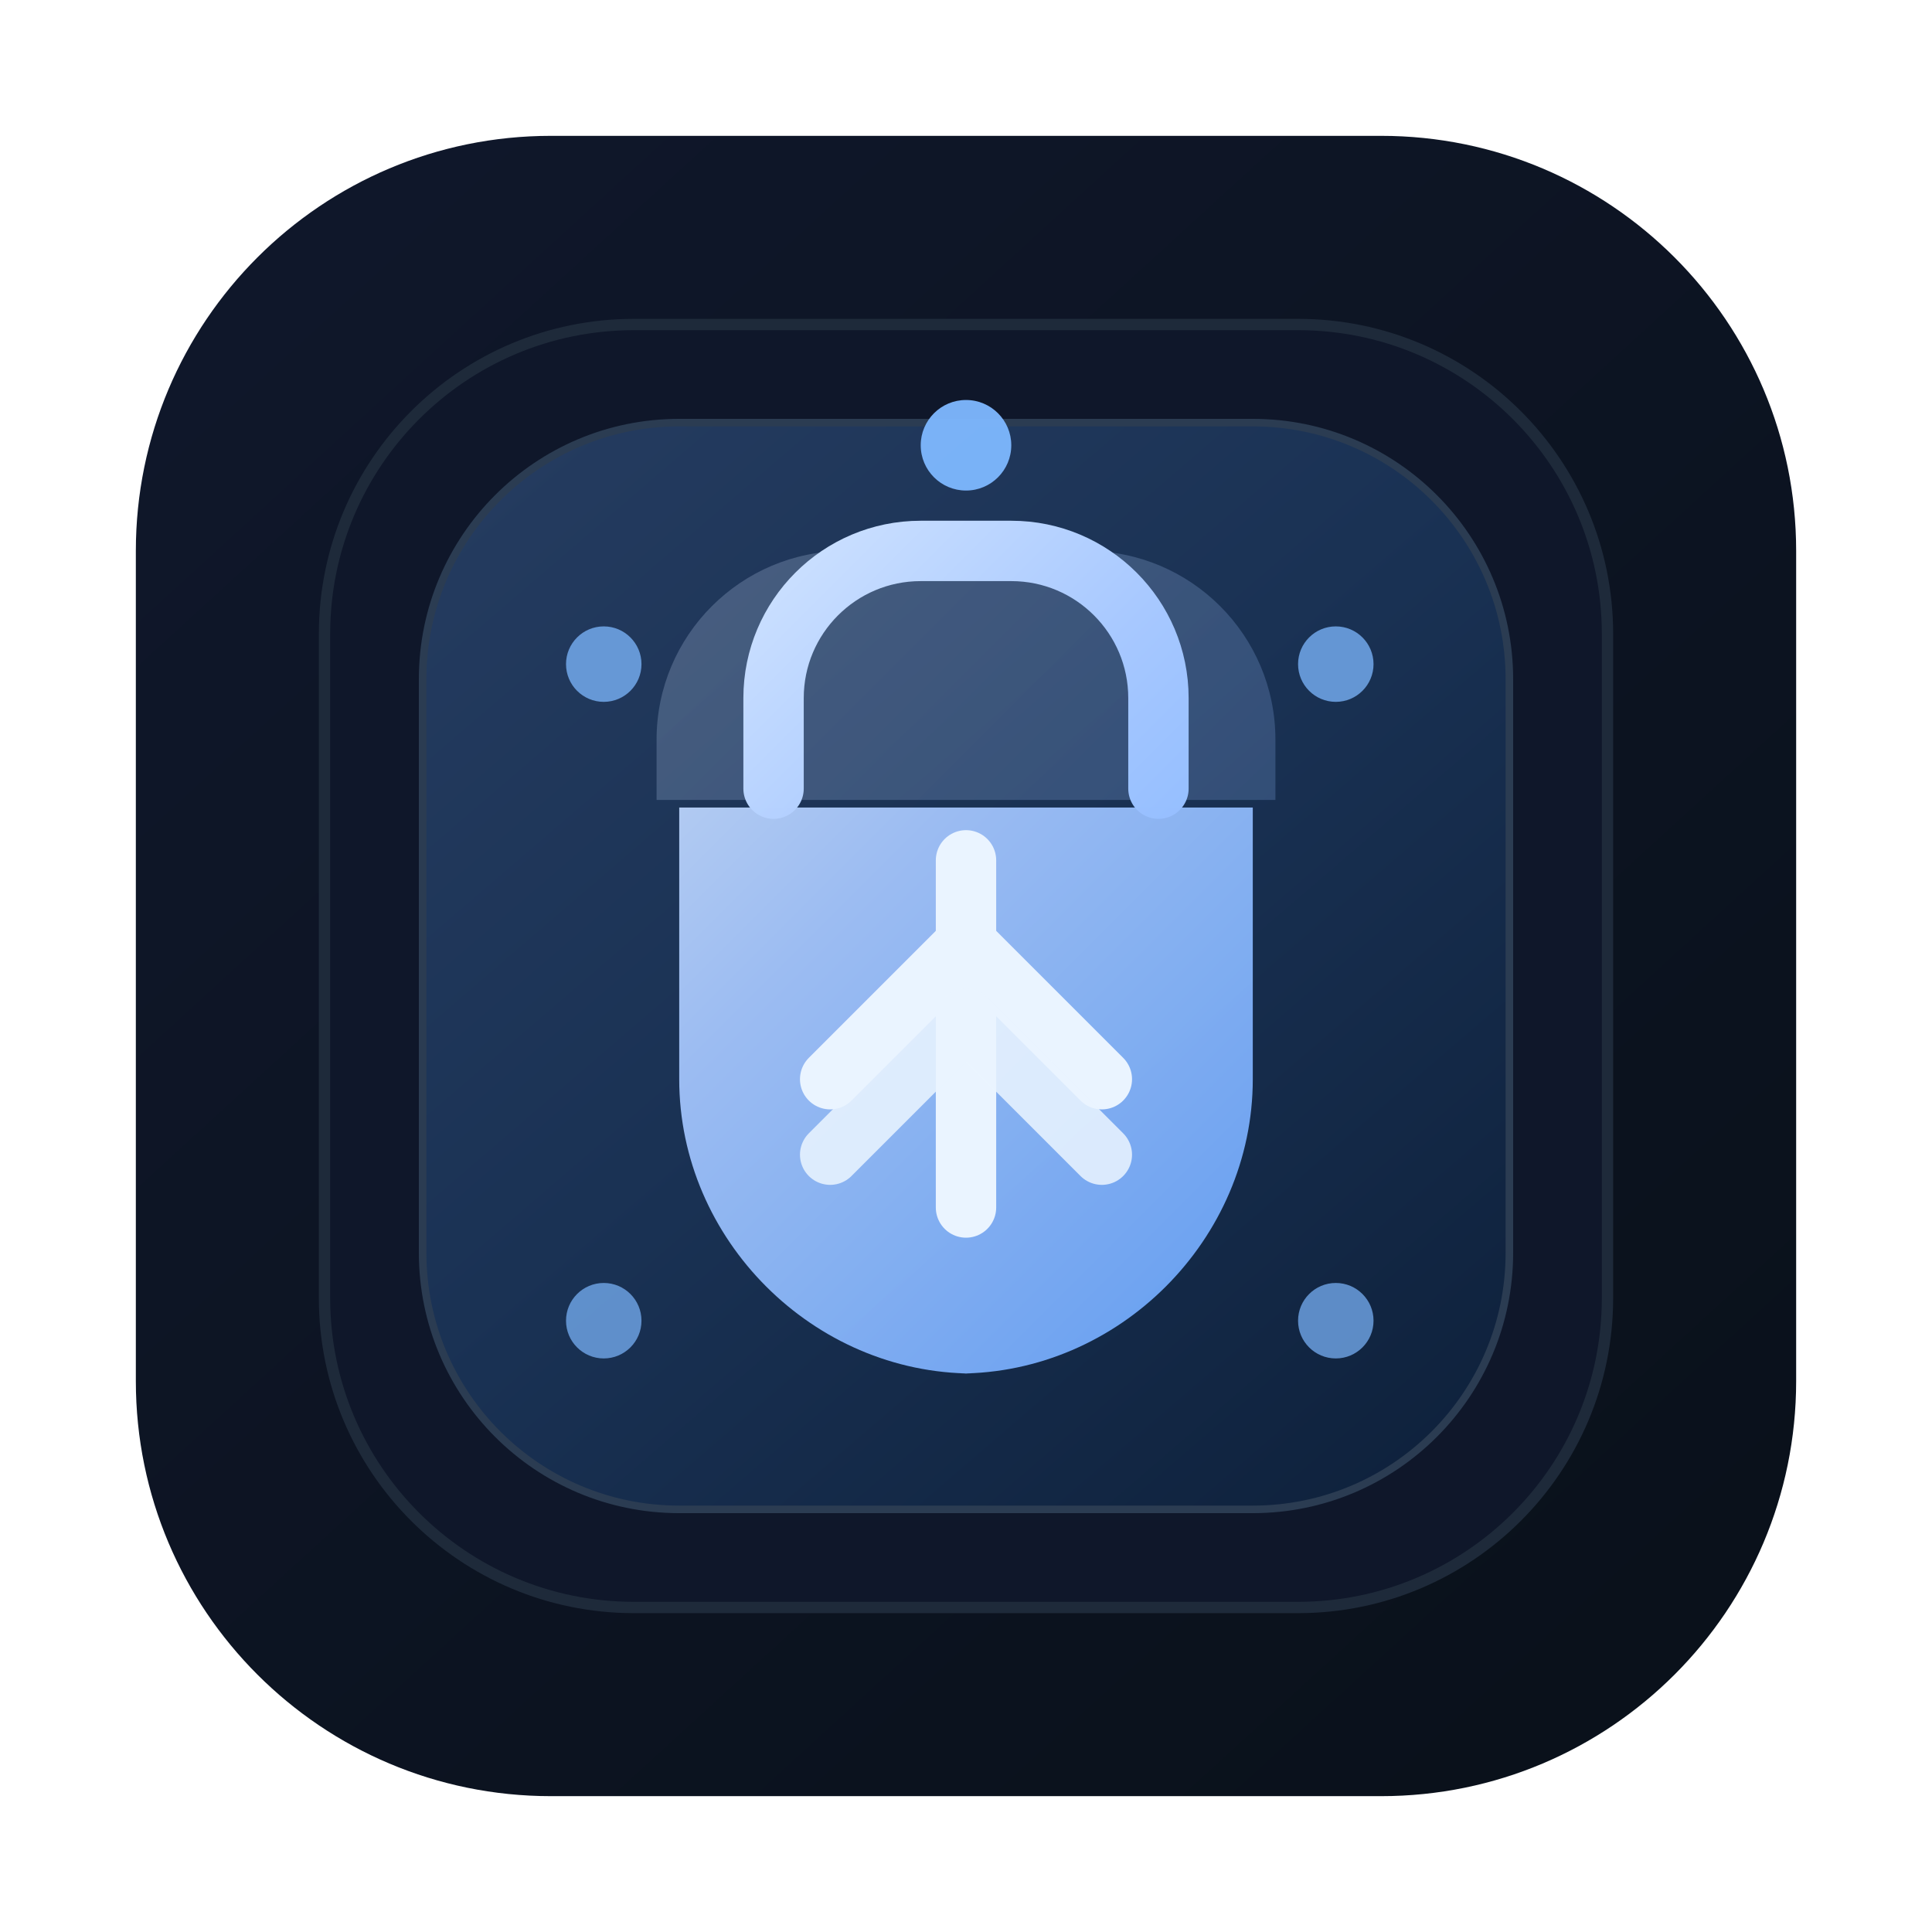
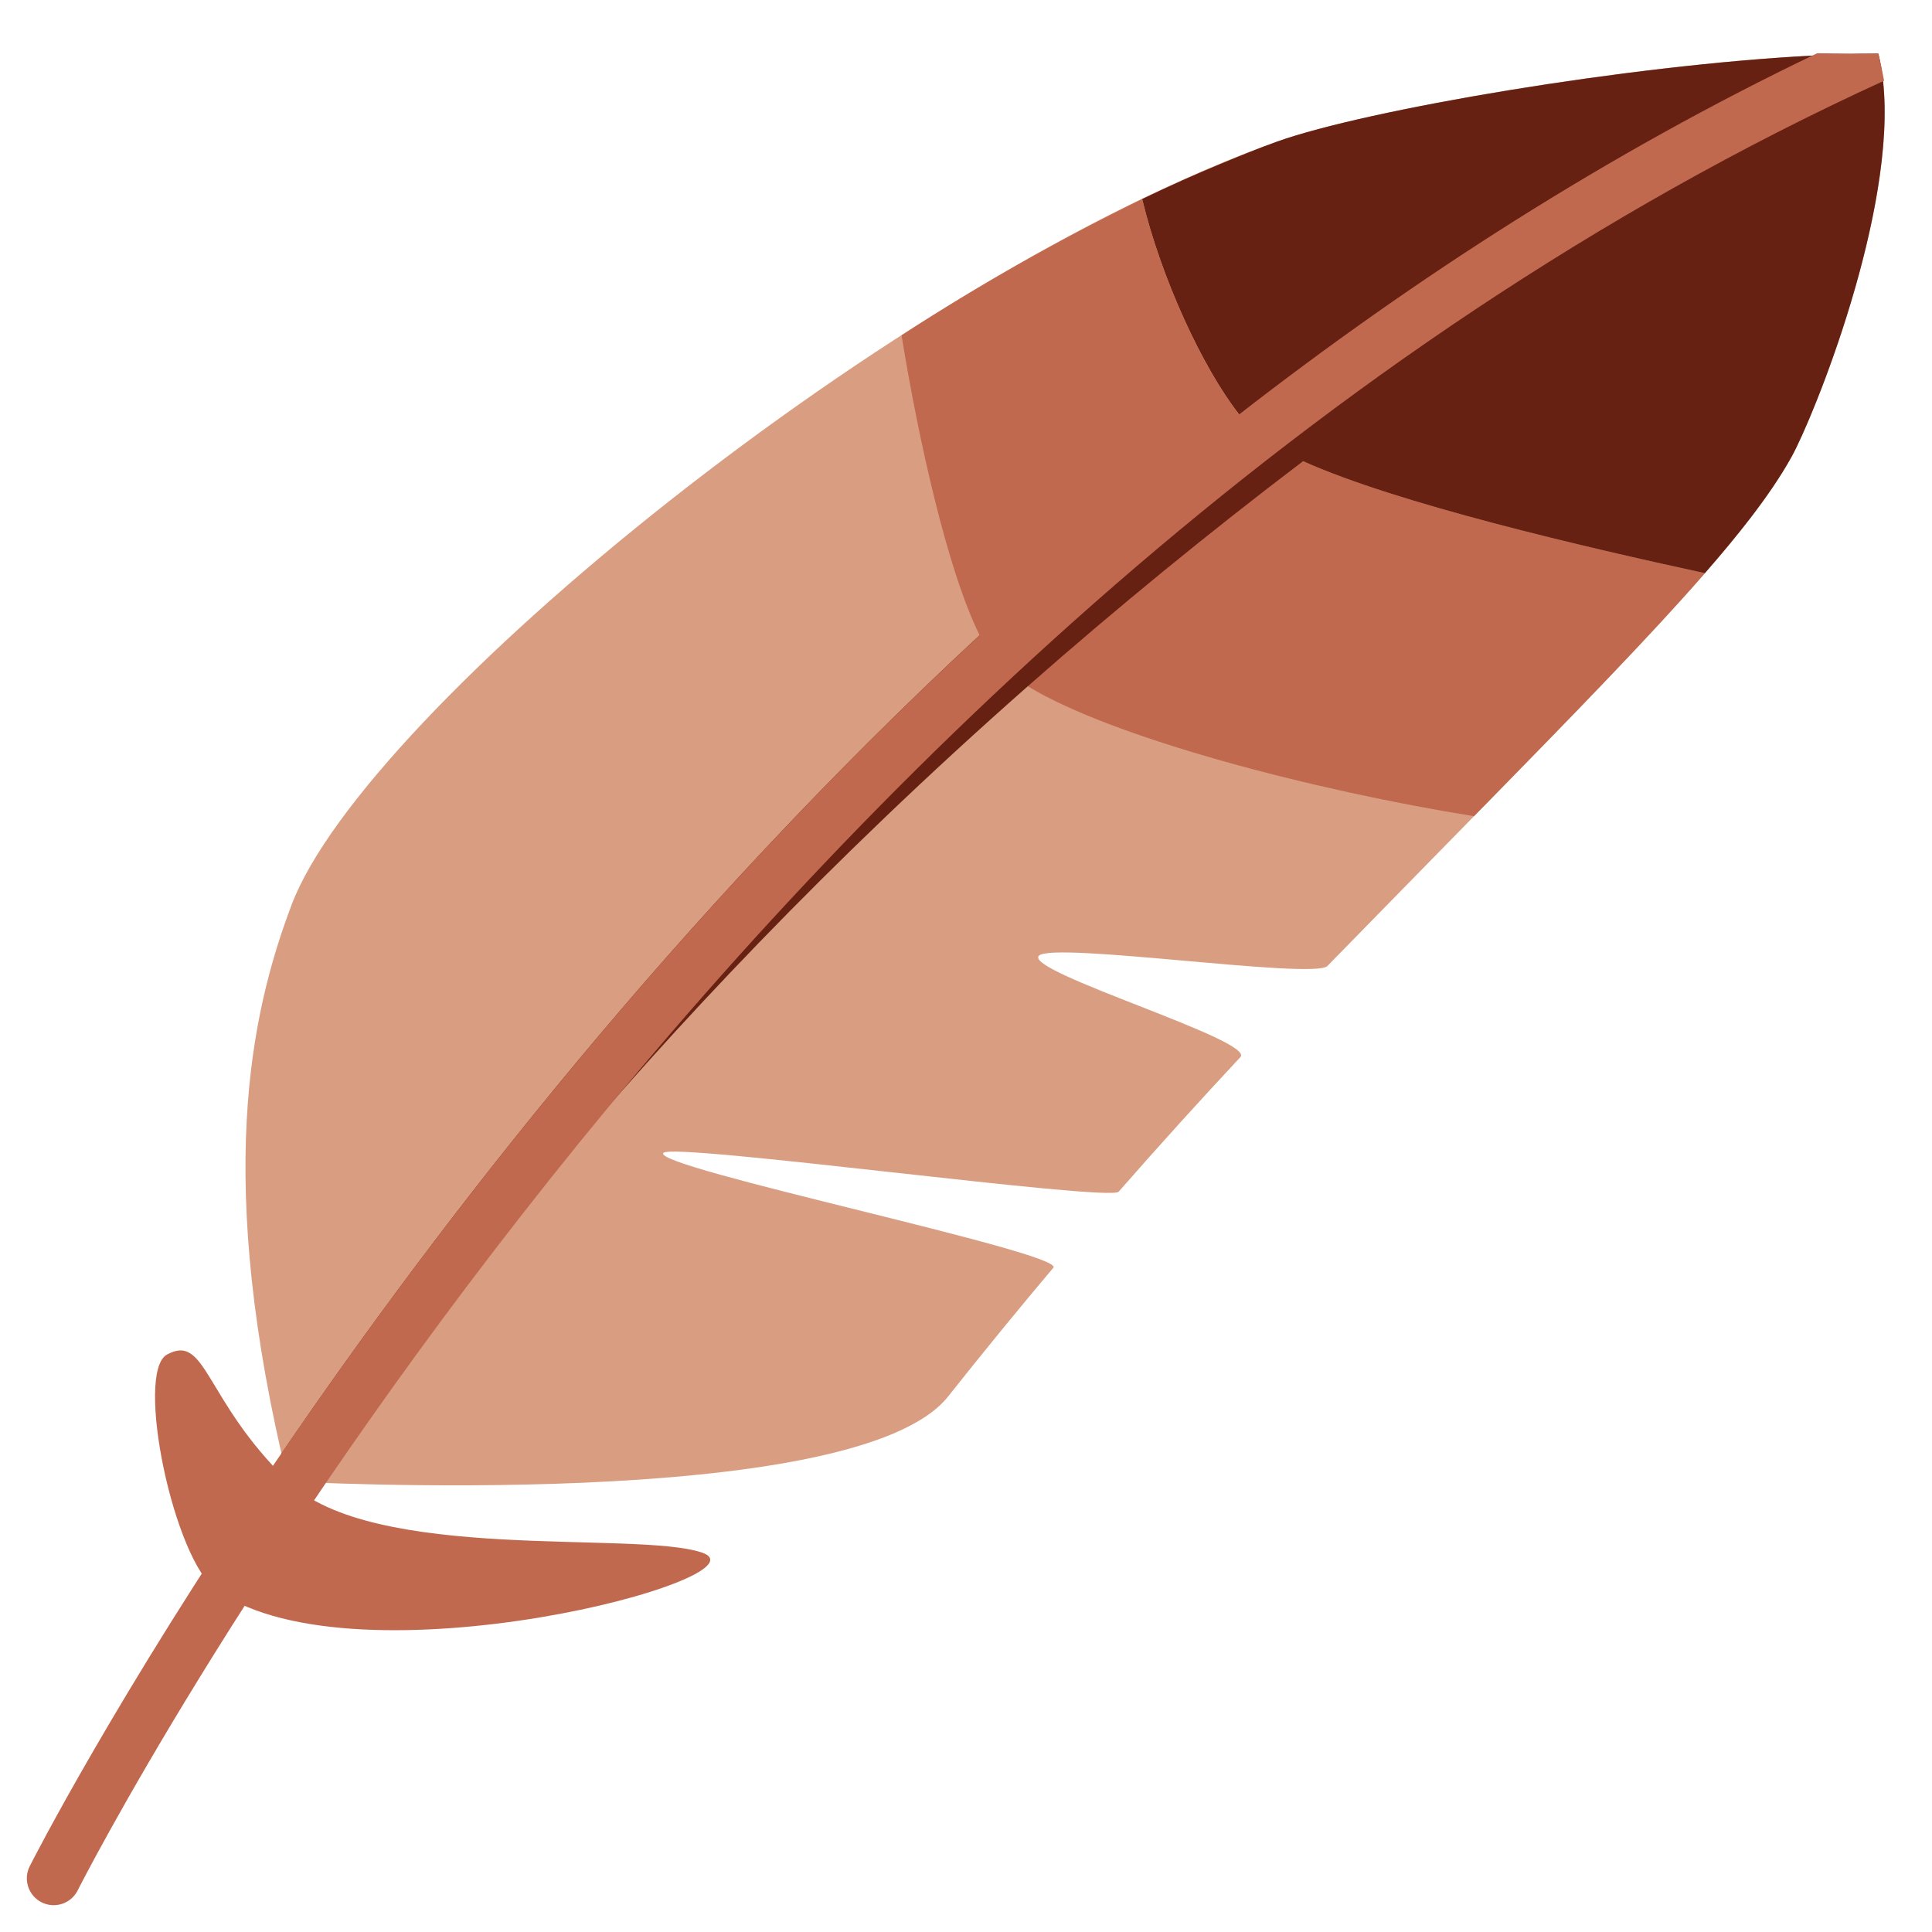
- <svg xmlns="http://www.w3.org/2000/svg" width="512" height="512" viewBox="0 0 512 512" fill="none">
-   <defs>
-     <linearGradient id="bg" x1="84" y1="64" x2="428" y2="440" gradientUnits="userSpaceOnUse">
-       <stop stop-color="#0F172A" />
-       <stop offset="1" stop-color="#0A111B" />
-     </linearGradient>
-     <linearGradient id="panel" x1="140" y1="120" x2="372" y2="390" gradientUnits="userSpaceOnUse">
-       <stop stop-color="#243B5F" />
-       <stop offset="0.5" stop-color="#193153" />
-       <stop offset="1" stop-color="#0F223D" />
-     </linearGradient>
-     <linearGradient id="glyph" x1="154" y1="150" x2="356" y2="352" gradientUnits="userSpaceOnUse">
-       <stop stop-color="#DCEBFF" />
-       <stop offset="0.4" stop-color="#A7C8FF" />
-       <stop offset="1" stop-color="#66A6FF" />
-     </linearGradient>
-   </defs>
-   <rect x="36" y="36" width="440" height="440" rx="110" fill="url(#bg)" />
-   <rect x="86" y="86" width="340" height="340" rx="82" fill="#0F172A" stroke="#1E2A3A" stroke-width="3" />
-   <rect x="112" y="112" width="288" height="288" rx="68" fill="url(#panel)" stroke="#2B3C52" stroke-width="2" />
-   <path d="M174 196C174 168.386 196.386 146 224 146H288C315.614 146 338 168.386 338 196V212H174V196Z" fill="url(#glyph)" fill-opacity="0.22" />
-   <path d="M205 209V185C205 163.461 222.461 146 244 146H268C289.539 146 307 163.461 307 185V209" stroke="url(#glyph)" stroke-width="16" stroke-linecap="round" />
-   <path d="M180 214H332V286C332 328.526 296.526 364 254 364H258C215.474 364 180 328.526 180 286V214Z" fill="url(#glyph)" fill-opacity="0.92" />
-   <path d="M256 228V320" stroke="#EAF4FF" stroke-width="16" stroke-linecap="round" />
-   <path d="M220 286L256 250L292 286" stroke="#EAF4FF" stroke-width="16" stroke-linecap="round" stroke-linejoin="round" />
-   <path d="M220 306L256 270L292 306" stroke="#EAF4FF" stroke-width="16" stroke-linecap="round" stroke-linejoin="round" opacity="0.86" />
-   <circle cx="256" cy="118" r="12" fill="#7EB8FF" fill-opacity="0.95" />
-   <circle cx="354" cy="176" r="10" fill="#7EB8FF" fill-opacity="0.75" />
-   <circle cx="160" cy="176" r="10" fill="#7EB8FF" fill-opacity="0.75" />
-   <circle cx="354" cy="350" r="10" fill="#7EB8FF" fill-opacity="0.7" />
-   <circle cx="160" cy="350" r="10" fill="#7EB8FF" fill-opacity="0.7" />
+ <svg xmlns="http://www.w3.org/2000/svg" width="800px" height="800px" viewBox="0 0 36 36" aria-hidden="true" role="img" class="iconify iconify--twemoji" preserveAspectRatio="xMidYMid meet">
+   <path fill="#C1694F" d="M4.048 29.644c-.811-.558-1.541-4.073-.936-4.404c.738-.402.686.835 2.255 2.362c1.569 1.528 6.47.913 7.708 1.326c1.363.455-6.385 2.533-9.027.716z" />
+   <path fill="#D99E82" d="M5.367 27.603C4 22 4.655 18.919 5.433 16.861C6.8 13.24 16.699 5.169 23.8 2.637C25.678 1.967 31.62 1 35 1c.589 2.332-1.174 6.717-1.62 7.518c-1.009 1.81-3.564 4.273-8.646 9.482c-.252.258-5.119-.46-5.376-.191c-.283.296 4.044 1.579 3.755 1.889c-.738.79-1.495 1.624-2.268 2.507c-.172.196-8.311-.923-8.484-.722c-.232.27 7.501 1.862 7.266 2.14c-.645.765-1.299 1.564-1.959 2.397c-1.725 2.178-12.301 1.583-12.301 1.583z" />
+   <path fill="#C1694F" d="M19.15 12.787c1.588.966 5.331 1.943 8.316 2.422c1.898-1.937 3.299-3.378 4.302-4.529c-2.259-.49-5.742-1.3-7.487-2.087l-.816-.403l-4.872 4.17l.557.427z" />
+   <path fill="#662113" d="M35.088 1.514A3.85 3.85 0 0 0 35 1c-.378 0-.792.014-1.225.036c-3.438.178-8.307 1.006-9.975 1.601c-.345.123-.702.27-1.059.418c-.478.198-.964.416-1.459.654c.356 1.481 1.126 3.144 1.807 4.013a72.185 72.185 0 0 0-4.836 4.115C12.598 17.085 8.232 22.709 5.248 27.079c.04.174.076.344.12.524c0 0 .219.012.589.026c1.482-2.288 5.703-8.239 13.194-14.841a91.61 91.61 0 0 1 5.13-4.195c1.745.787 5.228 1.597 7.487 2.087c.322-.369.606-.712.849-1.028c.316-.412.569-.785.763-1.134c.415-.746 1.969-4.594 1.708-7.004z" />
+   <path fill="#C1694F" d="M35 1c-.369 0-.751-.003-1.138-.008c-3.915 1.874-7.509 4.194-10.772 6.73c-.68-.87-1.451-2.532-1.807-4.013a42.574 42.574 0 0 0-4.484 2.539c.309 1.911.852 4.377 1.455 5.589C6.827 22.441.638 34.605.553 34.776a.5.5 0 0 0 .895.448c.119-.238 12.144-23.883 33.659-33.72A7.693 7.693 0 0 0 35 1z" />
</svg>
